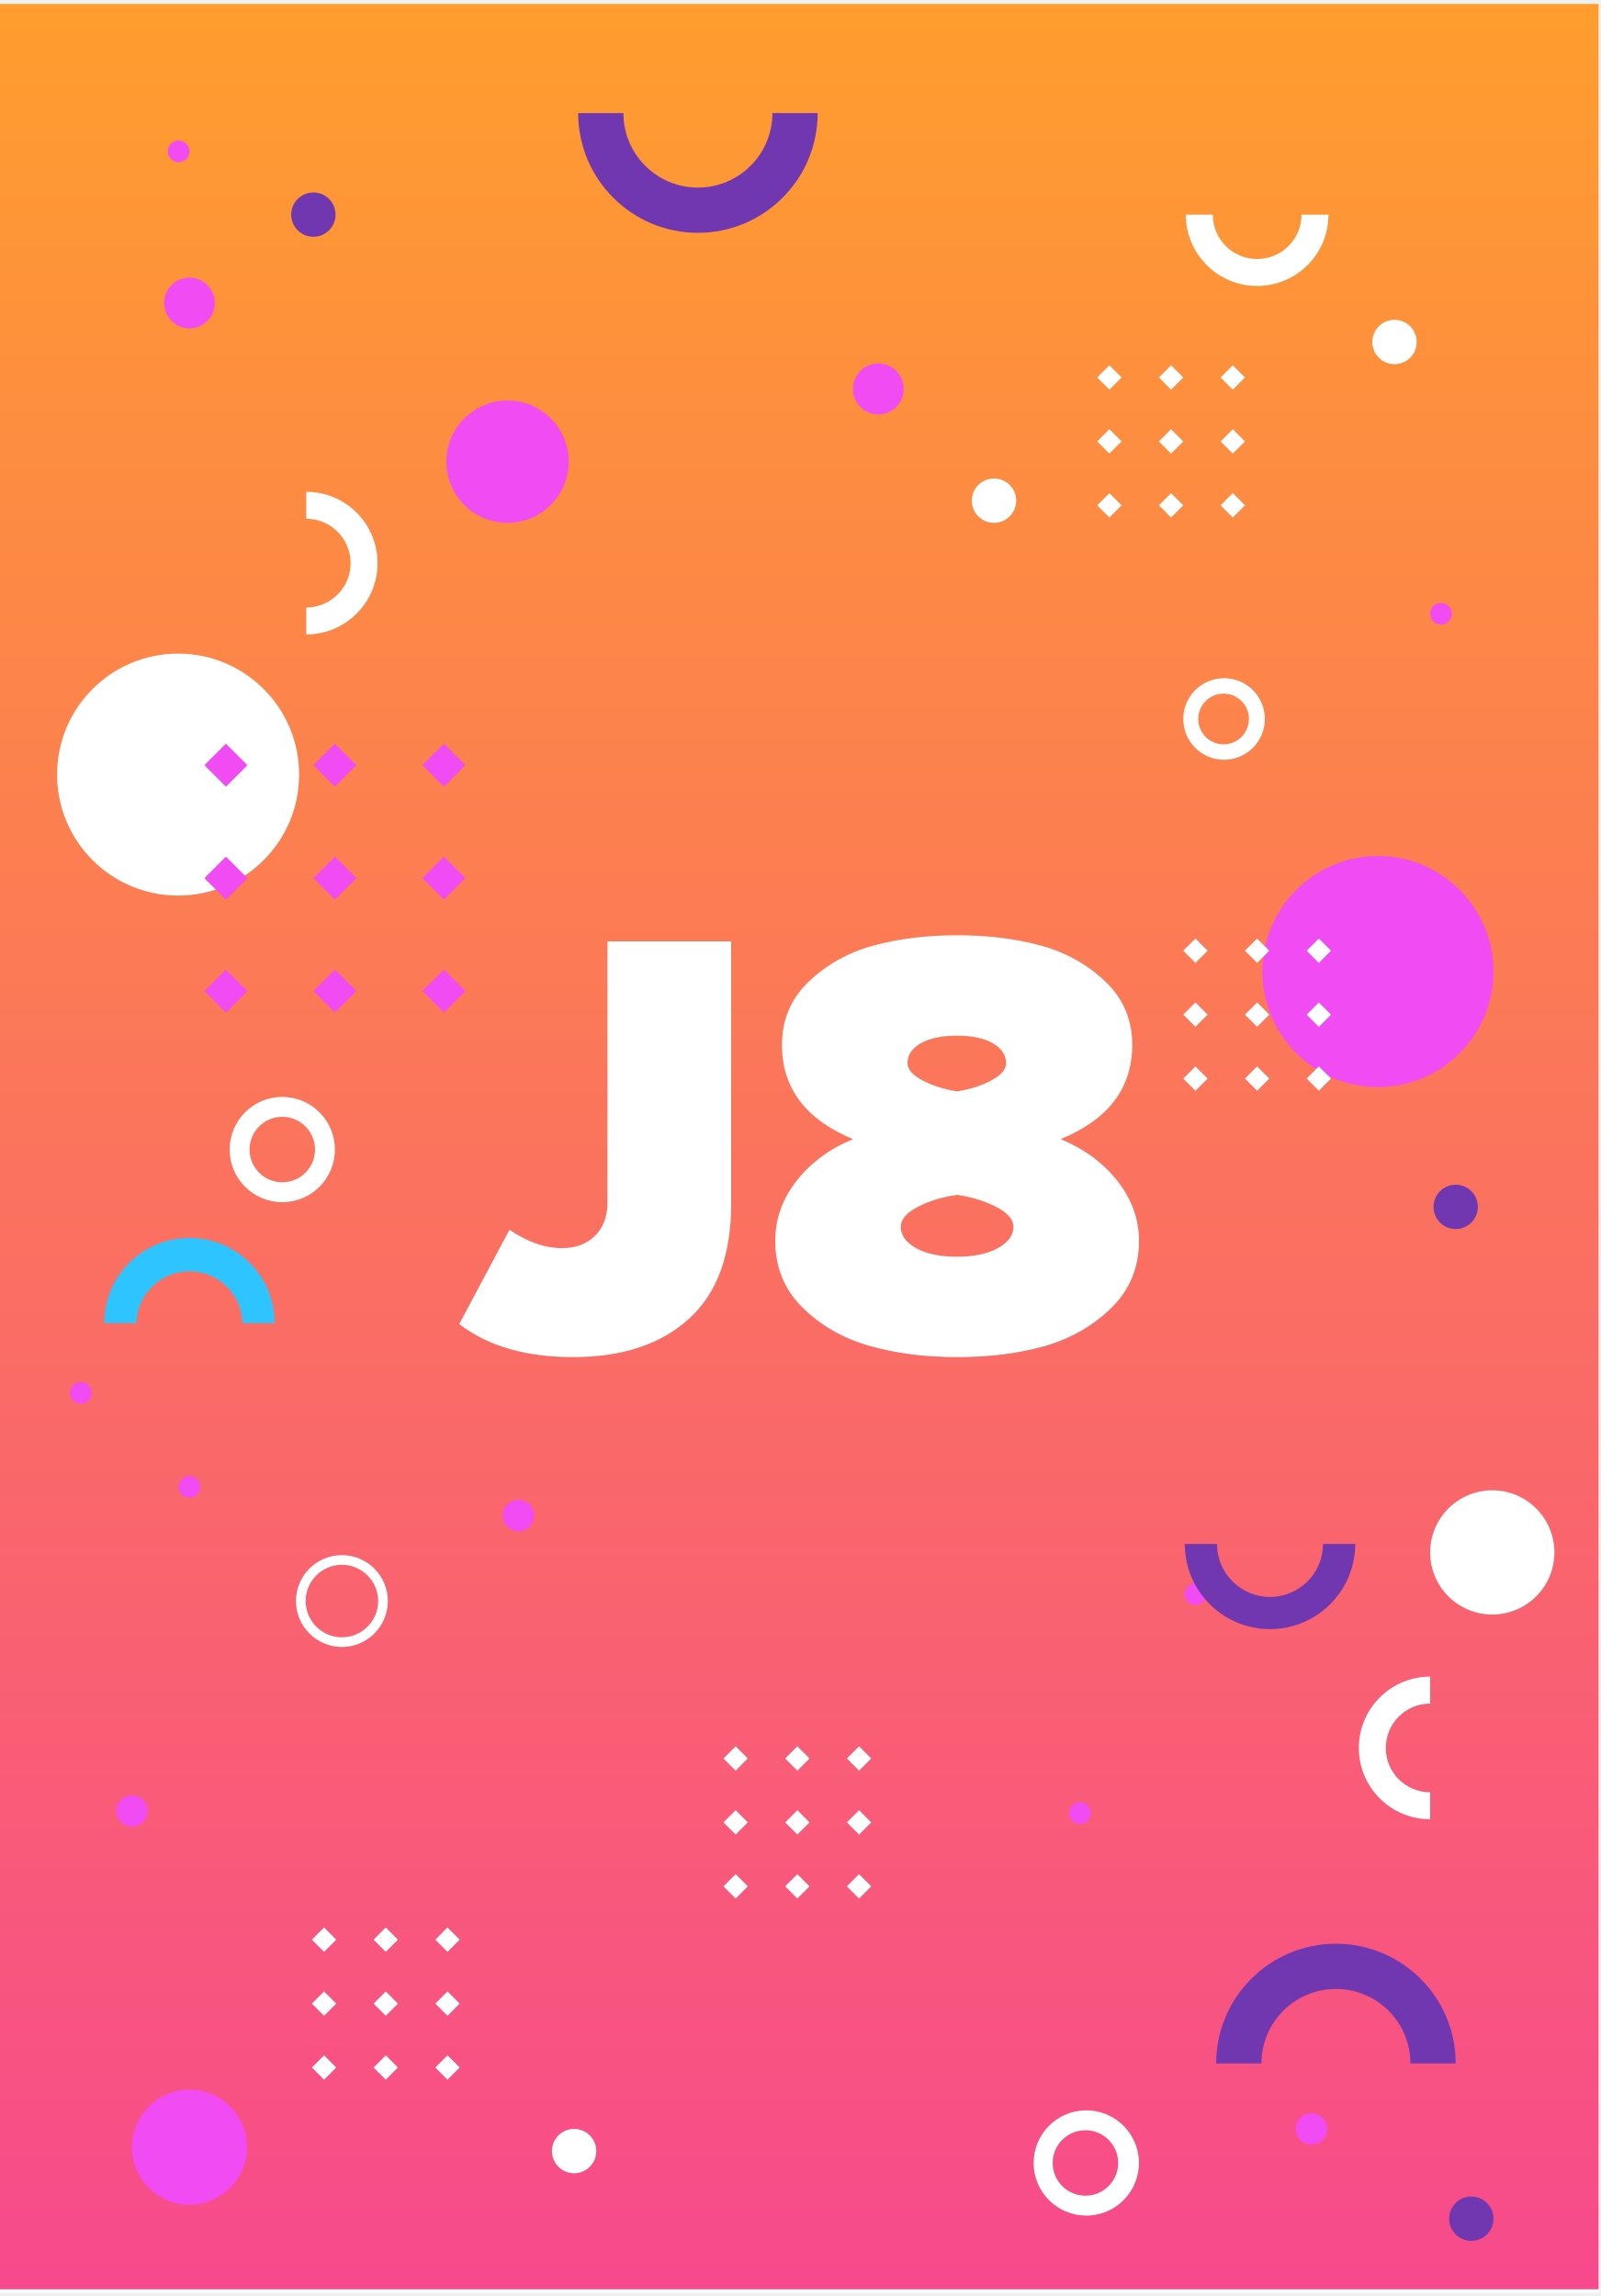
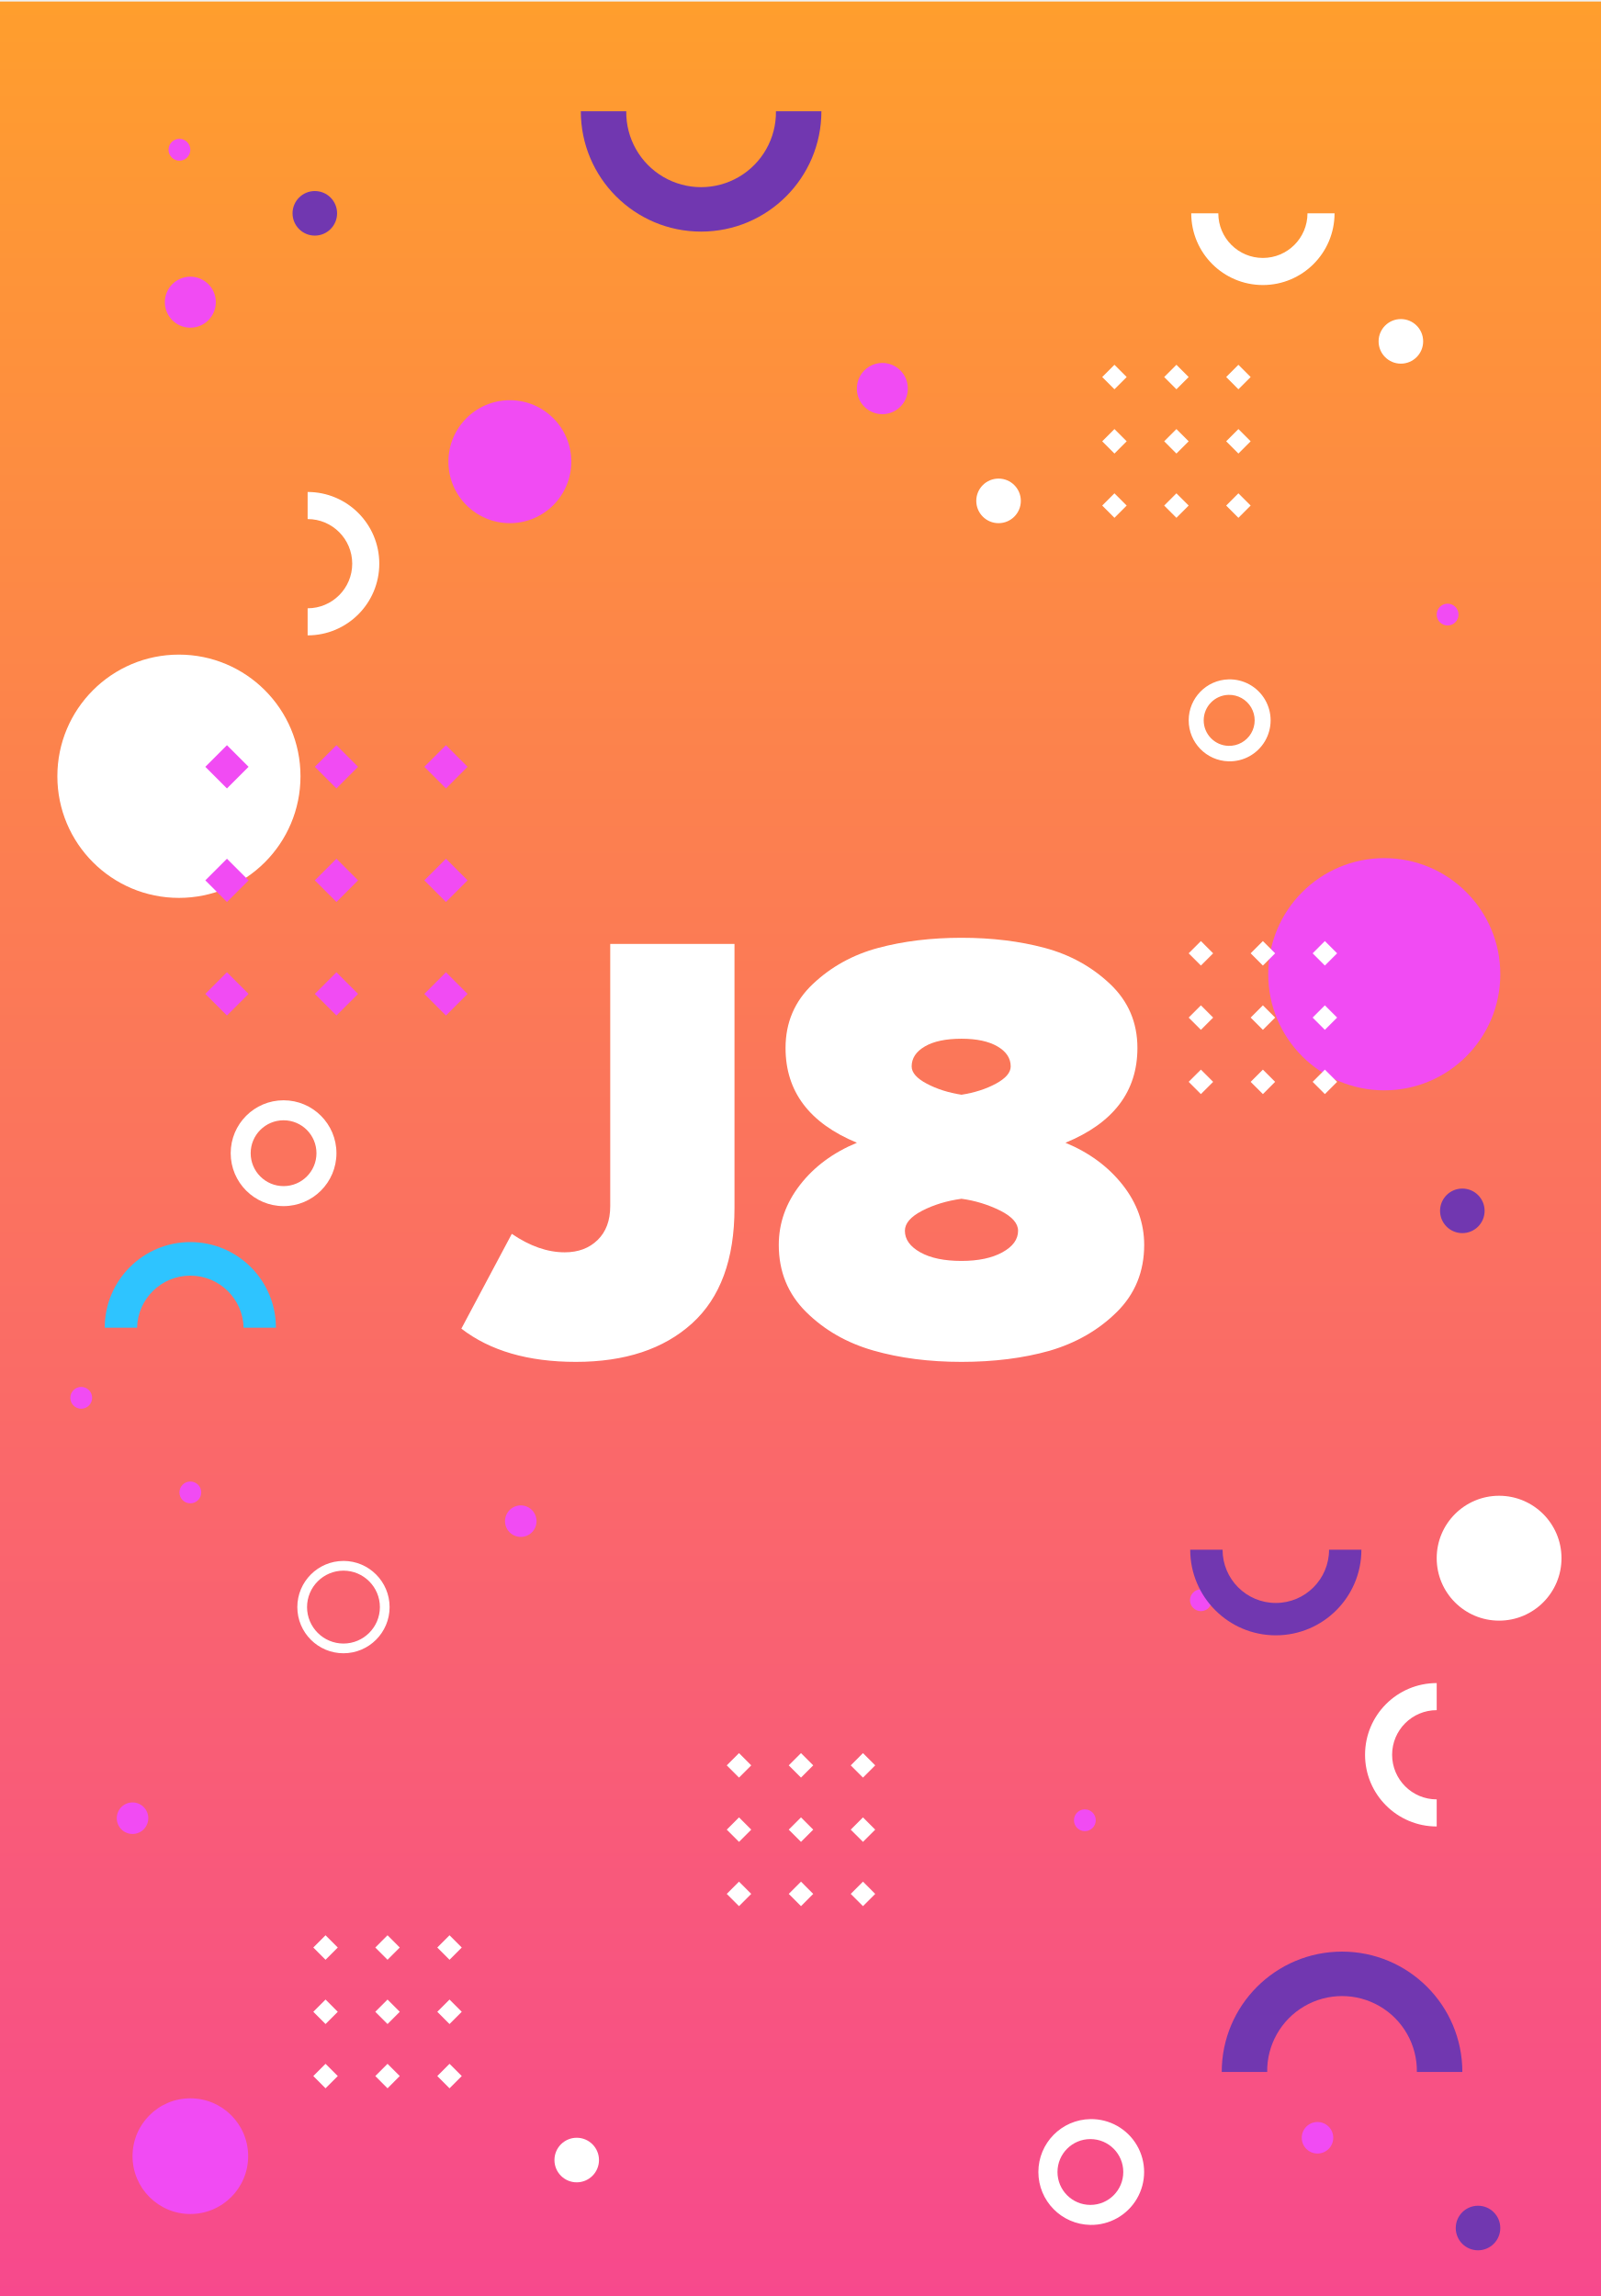
<svg xmlns="http://www.w3.org/2000/svg" width="115" height="165">
  <defs>
-     <linearGradient x1="50%" y1="100%" x2="50%" y2="0%" id="a">
+     <linearGradient x1="68.674" y1="137.348" x2="68.674" y2="0" id="a" gradientTransform="scale(.8363 1.19575)" gradientUnits="userSpaceOnUse">
      <stop stop-color="#F7498D" offset="0%" />
      <stop stop-color="#FF9E2D" offset="100%" />
    </linearGradient>
  </defs>
-   <g fill="none" fill-rule="evenodd">
-     <path fill="#FFF" d="M0 164.76h114.864V.524H0z" />
-     <path d="M0 164.234h114.864V0H0z" transform="translate(0 .285)" fill="url(#a)" />
-     <path d="M24.567 117.664a2.61 2.61 0 002.606-2.606 2.61 2.61 0 00-2.606-2.606 2.609 2.609 0 00-2.605 2.606 2.609 2.609 0 002.605 2.606m0-5.907c1.82 0 3.3 1.481 3.3 3.301s-1.48 3.3-3.3 3.3c-1.82 0-3.3-1.48-3.3-3.3 0-1.82 1.48-3.3 3.3-3.3M4.103 55.665a8.694 8.694 0 018.695-8.695 8.695 8.695 0 110 17.39 8.695 8.695 0 01-8.695-8.695m98.66 55.897a4.463 4.463 0 118.926.001 4.463 4.463 0 01-8.926 0" fill="#FFF" />
-     <path d="M90.712 69.818a8.3 8.3 0 118.3 8.3 8.3 8.3 0 01-8.3-8.3m-58.639-36.64a4.395 4.395 0 118.79 0 4.395 4.395 0 01-8.79 0M9.48 154.307a4.135 4.135 0 118.27 0 4.135 4.135 0 01-8.27 0m2.311-132.53a1.823 1.823 0 113.646 0 1.823 1.823 0 01-3.646 0m49.499 6.225a1.823 1.823 0 113.644 0 1.823 1.823 0 01-3.645 0" fill="#F14BF3" />
-     <path d="M39.658 154.585a1.593 1.593 0 113.186 0 1.593 1.593 0 01-3.186 0" fill="#FFF" />
-     <path d="M20.925 15.425a1.593 1.593 0 113.186-.001 1.593 1.593 0 01-3.186 0" fill="#7137B0" />
-     <path d="M69.83 35.98a1.593 1.593 0 113.187 0 1.593 1.593 0 01-3.187 0" fill="#FFF" />
-     <path d="M103.003 86.733a1.593 1.593 0 113.186-.002 1.593 1.593 0 01-3.186.002m1.122 72.711a1.593 1.593 0 113.186 0 1.593 1.593 0 01-3.186 0" fill="#7137B0" />
-     <path d="M98.607 24.577a1.593 1.593 0 113.187 0 1.593 1.593 0 01-3.187 0" fill="#FFF" />
-     <path d="M93.11 152.992a1.127 1.127 0 112.254 0 1.127 1.127 0 01-2.255 0M5.03 100.098a.78.78 0 111.56 0 .78.78 0 01-1.56 0m7.804 6.762a.78.78 0 111.56 0 .78.78 0 01-1.56 0m72.283 7.706a.78.78 0 111.56.001.78.78 0 01-1.56 0m-8.301 15.729a.78.78 0 111.561 0 .78.78 0 01-1.56 0m25.946-86.188a.78.78 0 111.56 0 .78.78 0 01-1.56 0M12.054 10.88a.78.78 0 111.56.001.78.78 0 01-1.56-.001m24.068 98.068a1.128 1.128 0 112.255 0 1.128 1.128 0 01-2.255 0m-27.77 21.2a1.127 1.127 0 112.255 0 1.127 1.127 0 01-2.255 0m25.092-58.925l-1.546-1.546-1.547 1.546 1.547 1.546zm-7.833 0l-1.546-1.546-1.547 1.546 1.547 1.546zm-10.925 0l1.546 1.546 1.547-1.546-1.547-1.546zm18.758-8.116l-1.546-1.546-1.547 1.546 1.547 1.546zm-7.833 0l-1.546-1.546-1.547 1.546 1.547 1.546zm-7.831 0l-1.547-1.546-1.547 1.546 1.547 1.546zm15.664-8.117l-1.546-1.546-1.547 1.546 1.547 1.547zm-7.833 0l-1.546-1.546-1.547 1.546 1.547 1.547zm-7.831 0l-1.547-1.546-1.547 1.546 1.547 1.547z" fill="#F14BF3" />
-     <path fill="#FFF" d="M95.64 77.51l-.876-.874-.875.875.875.875zm-4.434 0l-.875-.874-.876.875.876.875zm-6.184 0l.875.876.876-.875-.876-.875zm10.618-4.593l-.876-.876-.875.876.875.875zm-4.434 0l-.875-.876-.876.876.876.875zm-4.434 0l-.875-.876-.876.876.876.875zm8.868-4.595l-.876-.875-.875.875.875.875zm-4.434 0l-.875-.875-.876.875.876.875zm-4.434 0l-.875-.875-.876.875.876.875zM62.601 135.56l-.875-.876-.875.875.875.876zm-4.434 0l-.874-.876-.876.875.876.876zm-6.184 0l.876.875.875-.876-.875-.875zm10.618-4.594l-.875-.876-.875.876.875.874zm-4.434 0l-.874-.876-.876.876.876.874zm-4.433 0l-.875-.876-.876.876.876.874zm8.867-4.595l-.875-.875-.875.875.875.875zm-4.434 0l-.874-.875-.876.875.876.875zm-4.433 0l-.875-.875-.876.875.876.875zm35.721-90.056l-.875-.875-.875.875.875.876zm-4.433 0l-.876-.875-.875.875.875.876zm-6.184 0l.875.876.875-.876-.875-.875zm10.617-4.594l-.875-.875-.875.875.875.876zm-4.433 0l-.876-.875-.875.875.875.876zm-4.434 0l-.875-.875-.875.875.875.876zm8.867-4.594l-.875-.875-.875.875.875.875zm-4.433 0l-.876-.875-.875.875.875.875zm-4.434 0l-.875-.875-.875.875.875.875zM33.028 148.58l-.875-.874-.875.875.875.875zm-4.434 0l-.875-.874-.875.875.875.875zm-6.184 0l.875.876.876-.875-.876-.875zm10.618-4.593l-.875-.875-.875.875.875.875zm-4.434 0l-.875-.875-.875.875.875.875zm-4.434 0l-.875-.875-.875.875.875.875zm8.868-4.594l-.875-.876-.875.876.875.875zm-4.434 0l-.875-.876-.875.876.875.875zm-4.434 0l-.875-.876-.875.876.875.875zm-3.877-59.135a2.353 2.353 0 110 4.706 2.353 2.353 0 010-4.706m0 6.135a3.782 3.782 0 100-7.564 3.782 3.782 0 000 7.564m57.709 66.693a2.353 2.353 0 110 4.706 2.353 2.353 0 010-4.706m0 6.135a3.782 3.782 0 100-7.563 3.782 3.782 0 000 7.563m9.885-109.374a1.823 1.823 0 110 3.645 1.823 1.823 0 010-3.645m0 4.751a2.93 2.93 0 100-5.858 2.93 2.93 0 000 5.858M22.004 37.28a3.188 3.188 0 110 6.378v1.936a5.125 5.125 0 100-10.25v1.936z" />
-     <path d="M90.638 148.29a5.353 5.353 0 1110.707 0h3.252a8.605 8.605 0 00-17.21 0h3.251zM55.501 8.127a5.353 5.353 0 11-10.707 0h-3.25a8.604 8.604 0 1017.208 0h-3.25z" fill="#7137B0" />
-     <path d="M9.805 95.086a3.81 3.81 0 017.618 0h2.313a6.122 6.122 0 10-12.244 0h2.313z" fill="#2EC4FF" />
-     <path d="M95.064 110.953a3.809 3.809 0 11-7.618 0h-2.314a6.122 6.122 0 1012.245 0h-2.313z" fill="#7137B0" />
-     <path d="M93.52 15.425a3.188 3.188 0 11-6.378 0h-1.936a5.125 5.125 0 1010.25 0H93.52zm9.243 107a3.189 3.189 0 000 6.378v1.936a5.125 5.125 0 110-10.25v1.936z" fill="#FFF" />
-     <path d="M41.184 97.528c3.52 0 6.292-.917 8.316-2.75 2.024-1.833 3.036-4.583 3.036-8.25V67.652h-8.888v18.744c0 1.027-.3 1.833-.902 2.42-.601.587-1.386.88-2.354.88-1.232 0-2.493-.44-3.784-1.32L33 95.152c2.053 1.584 4.781 2.376 8.184 2.376zm27.588 0c2.317 0 4.415-.264 6.292-.792 1.907-.557 3.513-1.481 4.818-2.772 1.305-1.29 1.958-2.89 1.958-4.796 0-1.555-.513-2.985-1.54-4.29-1.027-1.305-2.39-2.31-4.092-3.014 3.432-1.408 5.148-3.667 5.148-6.776 0-1.819-.653-3.344-1.958-4.576-1.305-1.232-2.86-2.09-4.664-2.574-1.804-.484-3.791-.726-5.962-.726-2.17 0-4.158.242-5.962.726-1.804.484-3.359 1.342-4.664 2.574-1.305 1.232-1.958 2.757-1.958 4.576 0 3.11 1.701 5.368 5.104 6.776-1.701.704-3.058 1.709-4.07 3.014-1.012 1.305-1.518 2.735-1.518 4.29 0 1.907.653 3.505 1.958 4.796 1.305 1.29 2.904 2.207 4.796 2.75 1.892.543 3.997.814 6.314.814zm0-19.096c-.939-.147-1.767-.41-2.486-.792-.719-.381-1.078-.792-1.078-1.232 0-.587.315-1.063.946-1.43.63-.367 1.503-.55 2.618-.55 1.085 0 1.943.183 2.574.55.63.367.946.843.946 1.43 0 .44-.352.85-1.056 1.232-.704.381-1.525.645-2.464.792zm0 11.88c-1.232 0-2.215-.205-2.948-.616-.733-.41-1.1-.924-1.1-1.54 0-.528.41-1.005 1.232-1.43.821-.425 1.76-.711 2.816-.858a8.888 8.888 0 012.794.858c.836.425 1.254.902 1.254 1.43 0 .616-.374 1.13-1.122 1.54-.748.41-1.723.616-2.926.616z" fill="#FFF" fill-rule="nonzero" />
+   <g style="fill:none;fill-rule:evenodd">
+     <path d="M0 164.76h114.864V.524H0z" style="fill:#fff" transform="matrix(1.00457 0 0 1.00531 0 -.176)" />
+     <path d="M0 164.234h114.864V0H0z" transform="matrix(1.00457 0 0 1.00531 0 .11)" style="fill:url(#a)" />
+     <path d="M24.567 117.664a2.61 2.61 0 0 0 2.606-2.606 2.61 2.61 0 0 0-2.606-2.606 2.609 2.609 0 0 0-2.605 2.606 2.609 2.609 0 0 0 2.605 2.606m0-5.907c1.82 0 3.3 1.481 3.3 3.301s-1.48 3.3-3.3 3.3c-1.82 0-3.3-1.48-3.3-3.3 0-1.82 1.48-3.3 3.3-3.3M4.103 55.665a8.694 8.694 0 0 1 8.695-8.695 8.695 8.695 0 1 1 0 17.39 8.695 8.695 0 0 1-8.695-8.695m98.66 55.897a4.463 4.463 0 1 1 8.926.001 4.463 4.463 0 0 1-8.926 0" style="fill:#fff" transform="matrix(1.00457 0 0 1.00531 0 -.176)" />
+     <path d="M90.712 69.818a8.3 8.3 0 1 1 8.3 8.3 8.3 8.3 0 0 1-8.3-8.3m-58.639-36.64a4.395 4.395 0 1 1 8.79 0 4.395 4.395 0 0 1-8.79 0M9.48 154.307a4.135 4.135 0 1 1 8.27 0 4.135 4.135 0 0 1-8.27 0m2.311-132.53a1.823 1.823 0 1 1 3.646 0 1.823 1.823 0 0 1-3.646 0m49.499 6.225a1.823 1.823 0 1 1 3.644 0 1.823 1.823 0 0 1-3.645 0" style="fill:#f14bf3" transform="matrix(1.00457 0 0 1.00531 0 -.176)" />
+     <path d="M39.658 154.585a1.593 1.593 0 1 1 3.186 0 1.593 1.593 0 0 1-3.186 0" style="fill:#fff" transform="matrix(1.00457 0 0 1.00531 0 -.176)" />
+     <path d="M20.925 15.425a1.593 1.593 0 1 1 3.186-.001 1.593 1.593 0 0 1-3.186 0" style="fill:#7137b0" transform="matrix(1.00457 0 0 1.00531 0 -.176)" />
+     <path d="M69.83 35.98a1.593 1.593 0 1 1 3.187 0 1.593 1.593 0 0 1-3.187 0" style="fill:#fff" transform="matrix(1.00457 0 0 1.00531 0 -.176)" />
+     <path d="M103.003 86.733a1.593 1.593 0 1 1 3.186-.002 1.593 1.593 0 0 1-3.186.002m1.122 72.711a1.593 1.593 0 1 1 3.186 0 1.593 1.593 0 0 1-3.186 0" style="fill:#7137b0" transform="matrix(1.00457 0 0 1.00531 0 -.176)" />
+     <path d="M98.607 24.577a1.593 1.593 0 1 1 3.187 0 1.593 1.593 0 0 1-3.187 0" style="fill:#fff" transform="matrix(1.00457 0 0 1.00531 0 -.176)" />
+     <path d="M93.11 152.992a1.127 1.127 0 1 1 2.254 0 1.127 1.127 0 0 1-2.255 0M5.03 100.098a.78.78 0 1 1 1.56 0 .78.78 0 0 1-1.56 0m7.804 6.762a.78.78 0 1 1 1.56 0 .78.78 0 0 1-1.56 0m72.283 7.706a.78.78 0 1 1 1.56.001.78.78 0 0 1-1.56 0m-8.301 15.729a.78.78 0 1 1 1.561 0 .78.78 0 0 1-1.56 0m25.946-86.188a.78.78 0 1 1 1.56 0 .78.78 0 0 1-1.56 0M12.054 10.88a.78.78 0 1 1 1.56.001.78.78 0 0 1-1.56-.001m24.068 98.068a1.128 1.128 0 1 1 2.255 0 1.128 1.128 0 0 1-2.255 0m-27.77 21.2a1.127 1.127 0 1 1 2.255 0 1.127 1.127 0 0 1-2.255 0m25.092-58.925-1.546-1.546-1.547 1.546 1.547 1.546zm-7.833 0-1.546-1.546-1.547 1.546 1.547 1.546zm-10.925 0 1.546 1.546 1.547-1.546-1.547-1.546zm18.758-8.116-1.546-1.546-1.547 1.546 1.547 1.546zm-7.833 0-1.546-1.546-1.547 1.546 1.547 1.546zm-7.831 0-1.547-1.546-1.547 1.546 1.547 1.546zm15.664-8.117-1.546-1.546-1.547 1.546 1.547 1.547zm-7.833 0-1.546-1.546-1.547 1.546 1.547 1.547zm-7.831 0-1.547-1.546-1.547 1.546 1.547 1.547z" style="fill:#f14bf3" transform="matrix(1.00457 0 0 1.00531 0 -.176)" />
+     <path d="m95.64 77.51-.876-.874-.875.875.875.875zm-4.434 0-.875-.874-.876.875.876.875zm-6.184 0 .875.876.876-.875-.876-.875zm10.618-4.593-.876-.876-.875.876.875.875zm-4.434 0-.875-.876-.876.876.876.875zm-4.434 0-.875-.876-.876.876.876.875zm8.868-4.595-.876-.875-.875.875.875.875zm-4.434 0-.875-.875-.876.875.876.875zm-4.434 0-.875-.875-.876.875.876.875zM62.601 135.56l-.875-.876-.875.875.875.876zm-4.434 0-.874-.876-.876.875.876.876zm-6.184 0 .876.875.875-.876-.875-.875zm10.618-4.594-.875-.876-.875.876.875.874zm-4.434 0-.874-.876-.876.876.876.874zm-4.433 0-.875-.876-.876.876.876.874zm8.867-4.595-.875-.875-.875.875.875.875zm-4.434 0-.874-.875-.876.875.876.875zm-4.433 0-.875-.875-.876.875.876.875zm35.721-90.056-.875-.875-.875.875.875.876zm-4.433 0-.876-.875-.875.875.875.876zm-6.184 0 .875.876.875-.876-.875-.875zm10.617-4.594-.875-.875-.875.875.875.876zm-4.433 0-.876-.875-.875.875.875.876zm-4.434 0-.875-.875-.875.875.875.876zm8.867-4.594-.875-.875-.875.875.875.875zm-4.433 0-.876-.875-.875.875.875.875zm-4.434 0-.875-.875-.875.875.875.875zM33.028 148.58l-.875-.874-.875.875.875.875zm-4.434 0-.875-.874-.875.875.875.875zm-6.184 0 .875.876.876-.875-.876-.875zm10.618-4.593-.875-.875-.875.875.875.875zm-4.434 0-.875-.875-.875.875.875.875zm-4.434 0-.875-.875-.875.875.875.875zm8.868-4.594-.875-.876-.875.876.875.875zm-4.434 0-.875-.876-.875.876.875.875zm-4.434 0-.875-.876-.875.876.875.875zm-3.877-59.135a2.353 2.353 0 1 1 0 4.706 2.353 2.353 0 0 1 0-4.706m0 6.135a3.782 3.782 0 1 0 0-7.564 3.782 3.782 0 0 0 0 7.564m57.709 66.693a2.353 2.353 0 1 1 0 4.706 2.353 2.353 0 0 1 0-4.706m0 6.135a3.782 3.782 0 1 0 0-7.563 3.782 3.782 0 0 0 0 7.563m9.885-109.374a1.823 1.823 0 1 1 0 3.645 1.823 1.823 0 0 1 0-3.645m0 4.751a2.93 2.93 0 1 0 0-5.858 2.93 2.93 0 0 0 0 5.858M22.004 37.28a3.189 3.189 0 1 1 0 6.378v1.936a5.125 5.125 0 1 0 0-10.25z" style="fill:#fff" transform="matrix(1.00457 0 0 1.00531 0 -.176)" />
+     <path d="M90.638 148.29a5.354 5.354 0 1 1 10.707 0h3.252a8.605 8.605 0 0 0-17.21 0zM55.501 8.127a5.354 5.354 0 1 1-10.707 0h-3.25a8.604 8.604 0 1 0 17.208 0h-3.25z" style="fill:#7137b0" transform="matrix(1.00457 0 0 1.00531 0 -.176)" />
+     <path d="M9.805 95.086a3.81 3.81 0 0 1 7.618 0h2.313a6.122 6.122 0 1 0-12.244 0z" style="fill:#2ec4ff" transform="matrix(1.00457 0 0 1.00531 0 -.176)" />
+     <path d="M95.064 110.953a3.809 3.809 0 1 1-7.618 0h-2.314a6.122 6.122 0 1 0 12.245 0z" style="fill:#7137b0" transform="matrix(1.00457 0 0 1.00531 0 -.176)" />
+     <path d="M93.52 15.425a3.189 3.189 0 1 1-6.378 0h-1.936a5.125 5.125 0 1 0 10.25 0zm9.243 107a3.189 3.189 0 0 0 0 6.378v1.936a5.125 5.125 0 1 1 0-10.25z" style="fill:#fff" transform="matrix(1.00457 0 0 1.00531 0 -.176)" />
+     <path d="M41.184 97.528c3.52 0 6.292-.917 8.316-2.75 2.024-1.833 3.036-4.583 3.036-8.25V67.652h-8.888v18.744c0 1.027-.3 1.833-.902 2.42-.601.587-1.386.88-2.354.88-1.232 0-2.493-.44-3.784-1.32L33 95.152c2.053 1.584 4.781 2.376 8.184 2.376zm27.588 0c2.317 0 4.415-.264 6.292-.792 1.907-.557 3.513-1.481 4.818-2.772 1.305-1.29 1.958-2.89 1.958-4.796 0-1.555-.513-2.985-1.54-4.29-1.027-1.305-2.39-2.31-4.092-3.014 3.432-1.408 5.148-3.667 5.148-6.776 0-1.819-.653-3.344-1.958-4.576-1.305-1.232-2.86-2.09-4.664-2.574-1.804-.484-3.791-.726-5.962-.726-2.17 0-4.158.242-5.962.726-1.804.484-3.359 1.342-4.664 2.574-1.305 1.232-1.958 2.757-1.958 4.576 0 3.11 1.701 5.368 5.104 6.776-1.701.704-3.058 1.709-4.07 3.014-1.012 1.305-1.518 2.735-1.518 4.29 0 1.907.653 3.505 1.958 4.796 1.305 1.29 2.904 2.207 4.796 2.75 1.892.543 3.997.814 6.314.814zm0-19.096c-.939-.147-1.767-.41-2.486-.792-.719-.381-1.078-.792-1.078-1.232 0-.587.315-1.063.946-1.43.63-.367 1.503-.55 2.618-.55 1.085 0 1.943.183 2.574.55.63.367.946.843.946 1.43 0 .44-.352.85-1.056 1.232-.704.381-1.525.645-2.464.792zm0 11.88c-1.232 0-2.215-.205-2.948-.616-.733-.41-1.1-.924-1.1-1.54 0-.528.41-1.005 1.232-1.43.821-.425 1.76-.711 2.816-.858a8.888 8.888 0 0 1 2.794.858c.836.425 1.254.902 1.254 1.43 0 .616-.374 1.13-1.122 1.54-.748.41-1.723.616-2.926.616z" style="fill:#fff;fill-rule:nonzero" transform="matrix(1.00457 0 0 1.00531 0 -.176)" />
  </g>
</svg>
